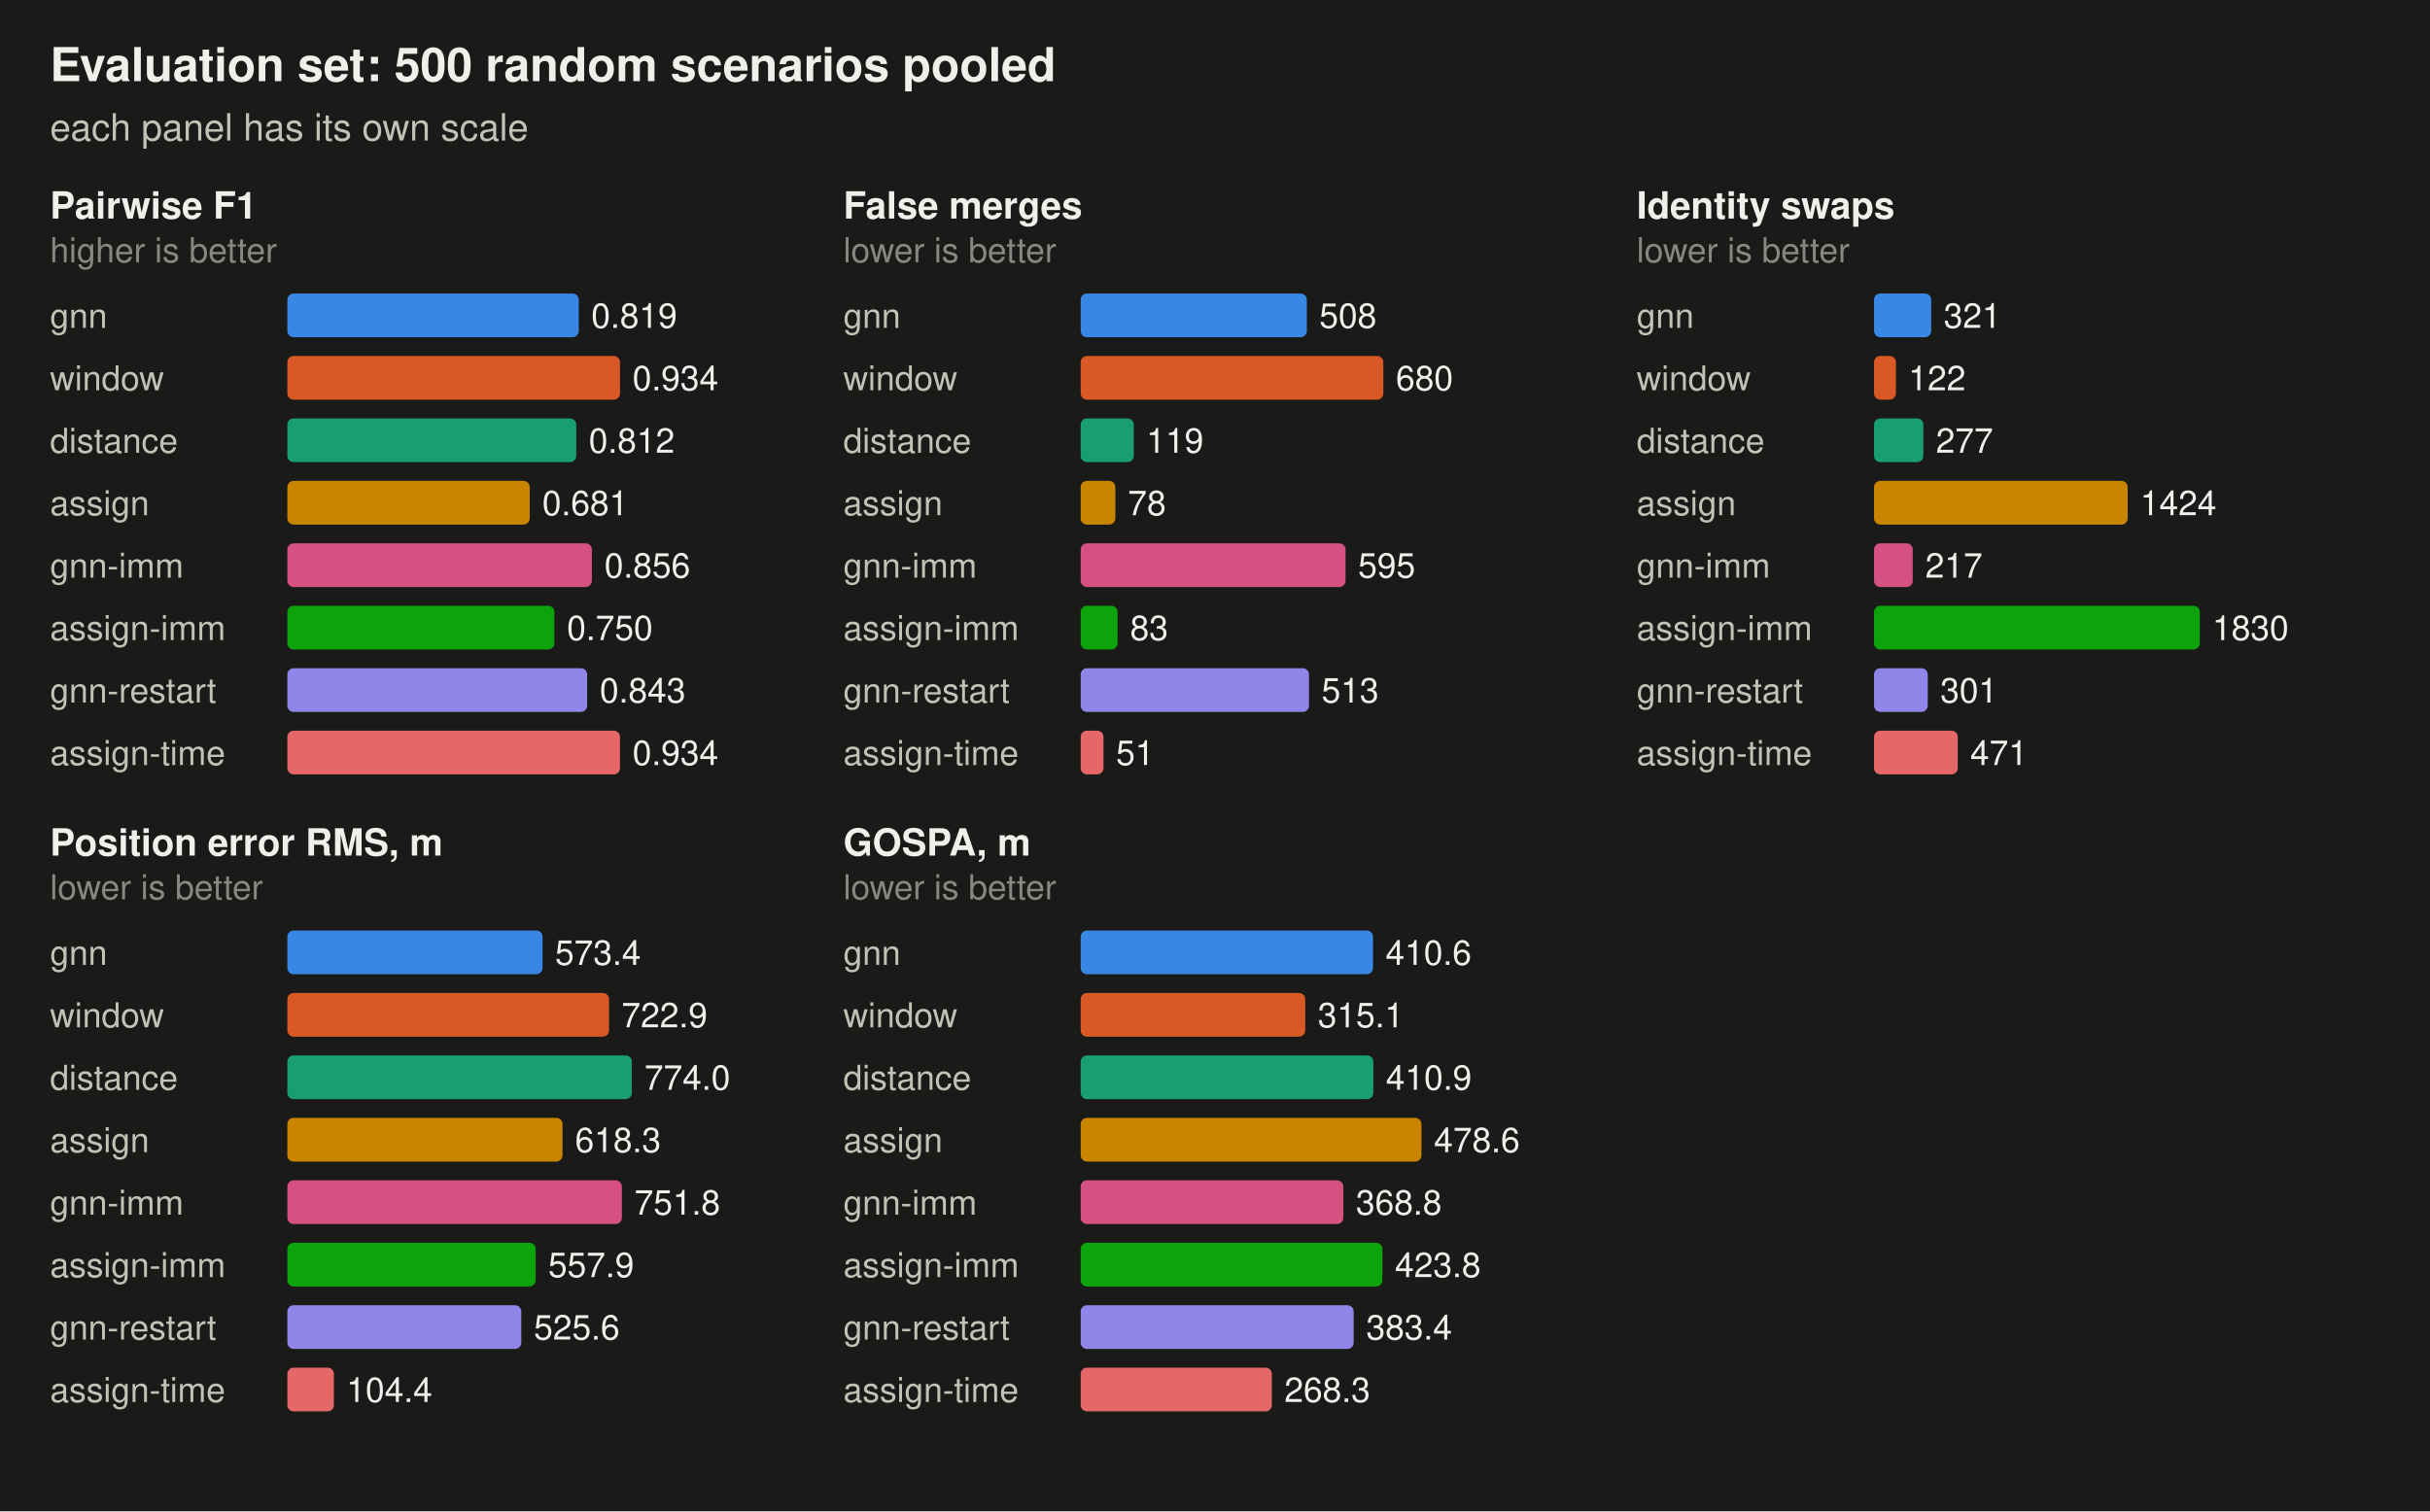
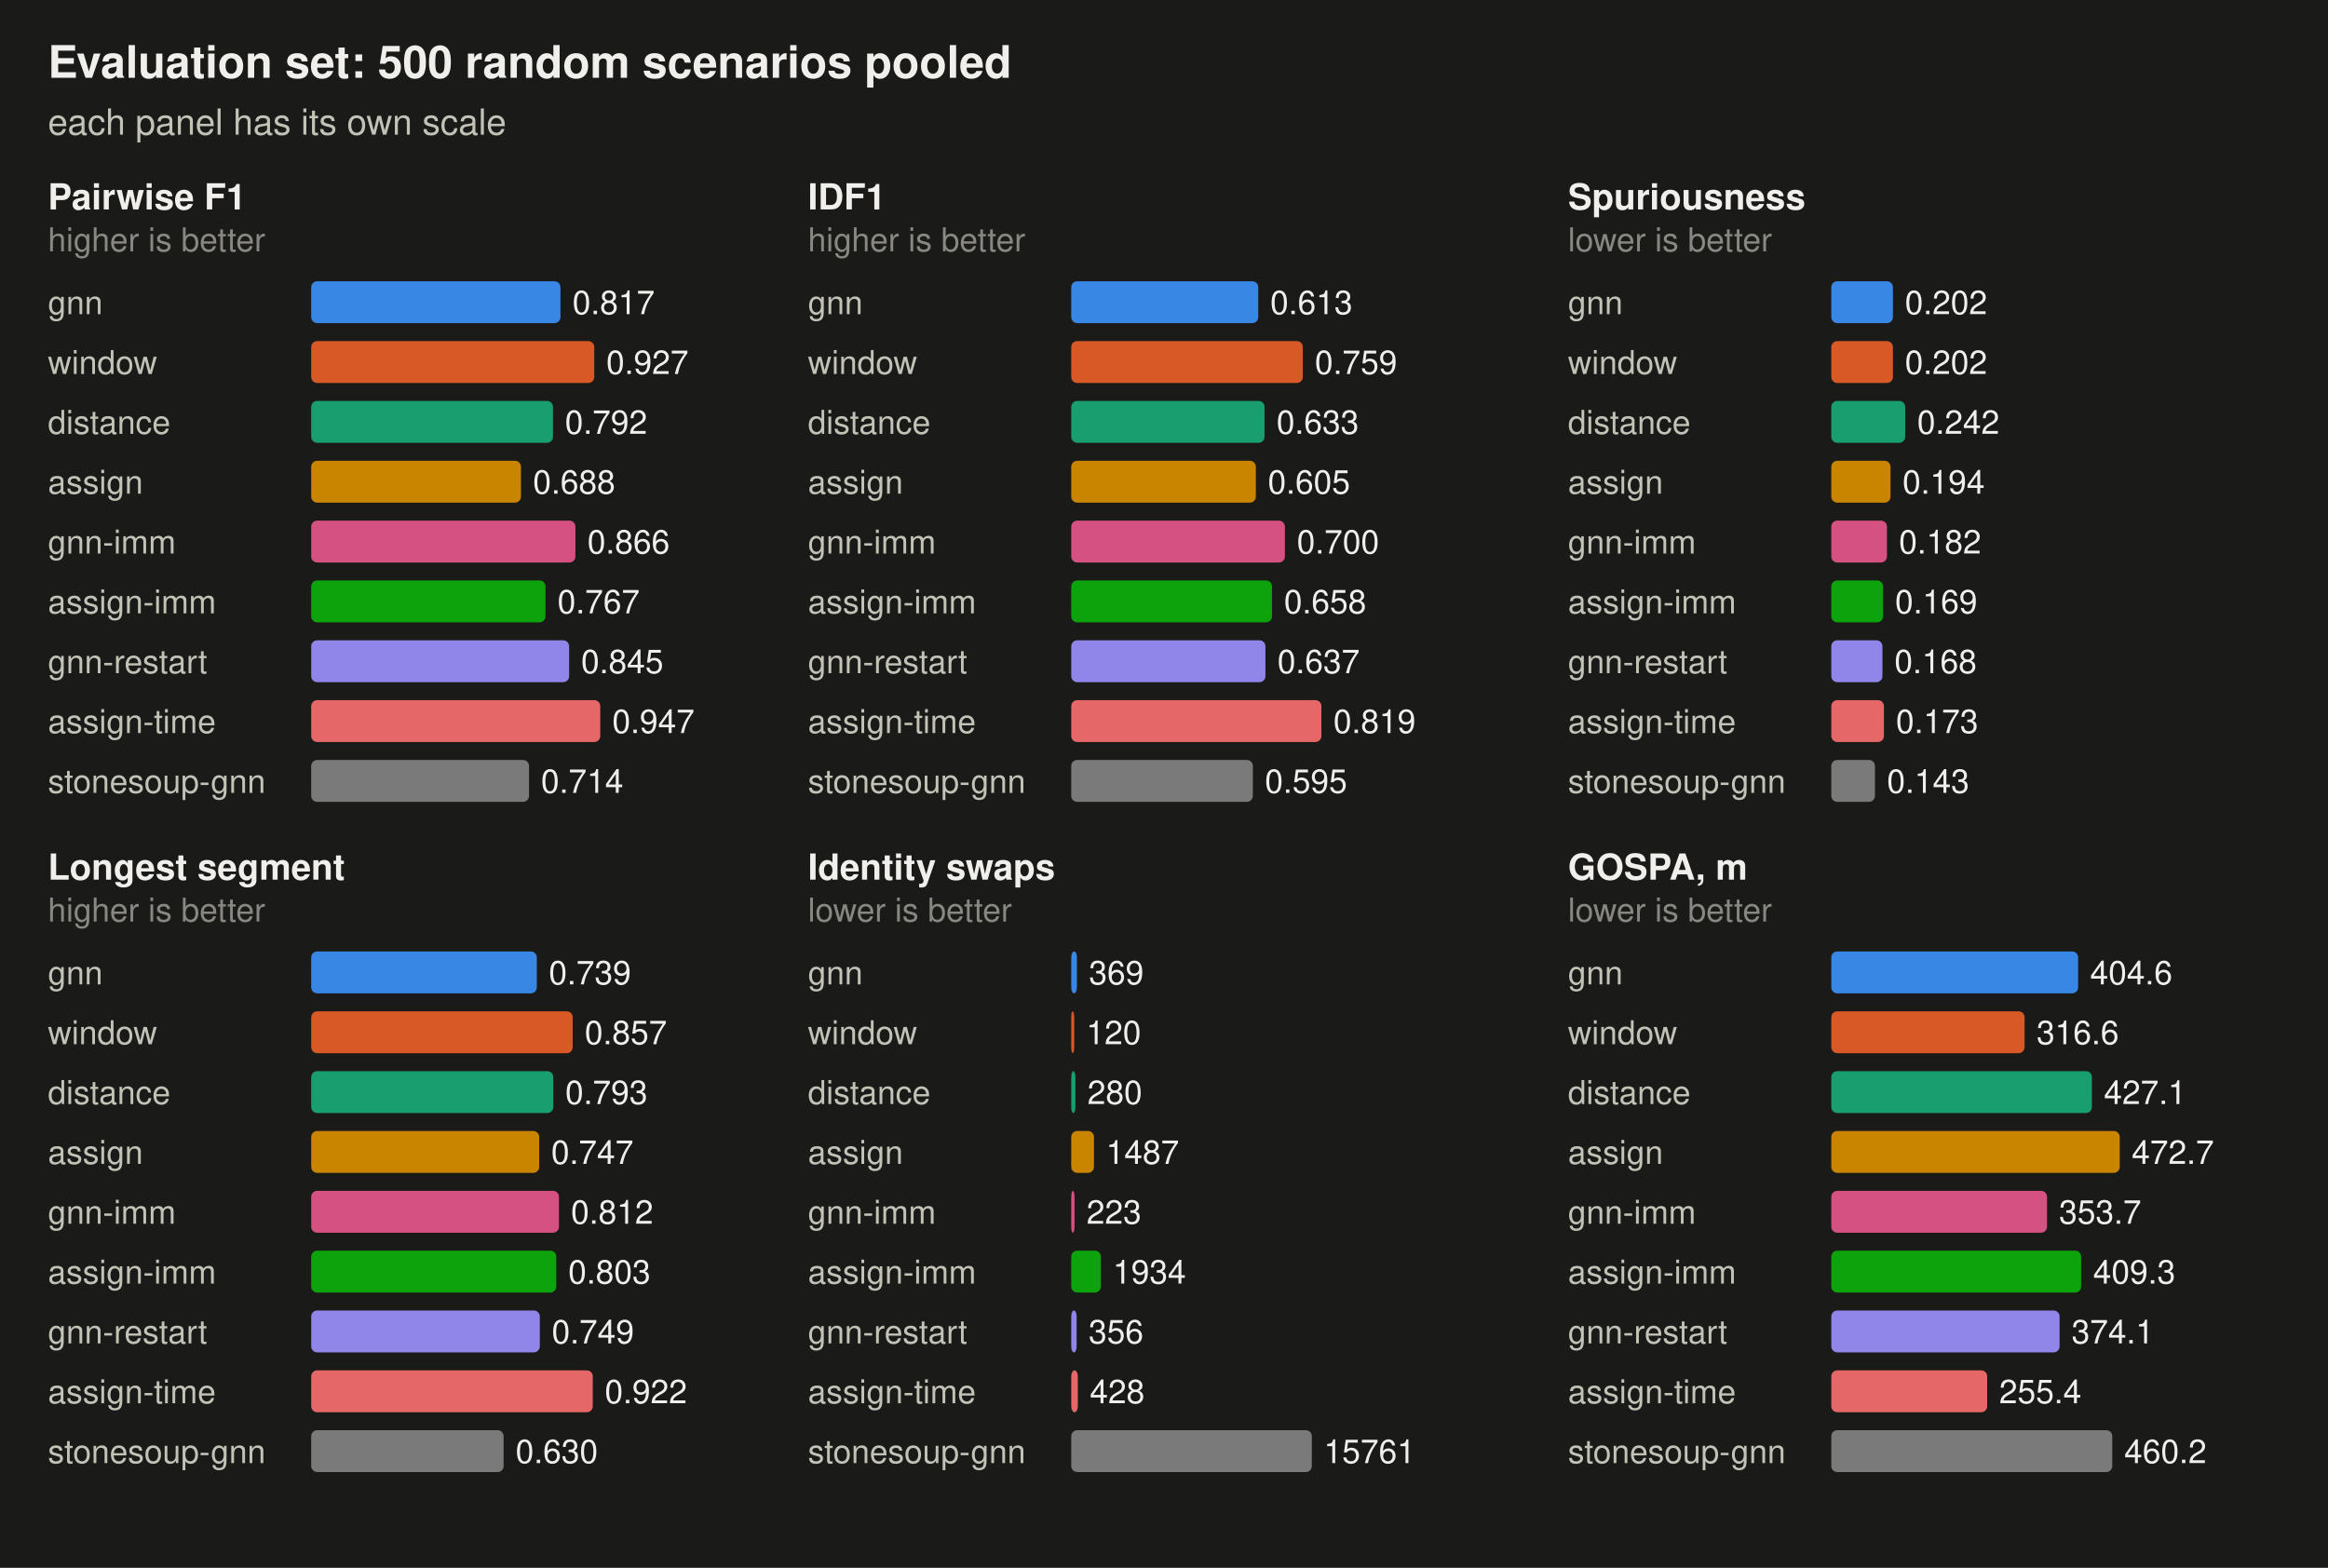
- <svg xmlns="http://www.w3.org/2000/svg" width="778" height="484" viewBox="0 0 778 484" font-family="-apple-system, BlinkMacSystemFont, 'Segoe UI', Helvetica, Arial, sans-serif" role="img" aria-label="Evaluation set: 500 random scenarios pooled">
+ <svg xmlns="http://www.w3.org/2000/svg" width="778" height="524" viewBox="0 0 778 524" font-family="-apple-system, BlinkMacSystemFont, 'Segoe UI', Helvetica, Arial, sans-serif" role="img" aria-label="Evaluation set: 500 random scenarios pooled">
  <rect width="100%" height="100%" fill="#1a1a19" />
  <text x="16" y="26" font-size="15" font-weight="600" fill="#f0efec">Evaluation set: 500 random scenarios pooled</text>
  <text x="16" y="45" font-size="12" fill="#c3c2b7">each panel has its own scale</text>
  <text x="16" y="70" font-size="12" font-weight="600" fill="#f0efec">Pairwise F1</text>
  <text x="16" y="84" font-size="11" fill="#898781">higher is better</text>
  <text x="16" y="105" font-size="11" fill="#c3c2b7">gnn</text>
-   <rect x="92" y="94" width="93.3" height="14" rx="2" fill="#3987e5" />
-   <text x="189.3" y="105" font-size="11" fill="#f0efec">0.819</text>
+   <rect x="104" y="94" width="83.3" height="14" rx="2" fill="#3987e5" />
+   <text x="191.3" y="105" font-size="11" fill="#f0efec">0.817</text>
  <text x="16" y="125" font-size="11" fill="#c3c2b7">window</text>
-   <rect x="92" y="114" width="106.5" height="14" rx="2" fill="#d95926" />
-   <text x="202.5" y="125" font-size="11" fill="#f0efec">0.934</text>
+   <rect x="104" y="114" width="94.6" height="14" rx="2" fill="#d95926" />
+   <text x="202.6" y="125" font-size="11" fill="#f0efec">0.927</text>
  <text x="16" y="145" font-size="11" fill="#c3c2b7">distance</text>
-   <rect x="92" y="134" width="92.5" height="14" rx="2" fill="#199e70" />
-   <text x="188.5" y="145" font-size="11" fill="#f0efec">0.812</text>
+   <rect x="104" y="134" width="80.8" height="14" rx="2" fill="#199e70" />
+   <text x="188.8" y="145" font-size="11" fill="#f0efec">0.792</text>
  <text x="16" y="165" font-size="11" fill="#c3c2b7">assign</text>
-   <rect x="92" y="154" width="77.6" height="14" rx="2" fill="#c98500" />
-   <text x="173.6" y="165" font-size="11" fill="#f0efec">0.681</text>
+   <rect x="104" y="154" width="70.1" height="14" rx="2" fill="#c98500" />
+   <text x="178.1" y="165" font-size="11" fill="#f0efec">0.688</text>
  <text x="16" y="185" font-size="11" fill="#c3c2b7">gnn-imm</text>
-   <rect x="92" y="174" width="97.5" height="14" rx="2" fill="#d55181" />
-   <text x="193.5" y="185" font-size="11" fill="#f0efec">0.856</text>
+   <rect x="104" y="174" width="88.3" height="14" rx="2" fill="#d55181" />
+   <text x="196.3" y="185" font-size="11" fill="#f0efec">0.866</text>
  <text x="16" y="205" font-size="11" fill="#c3c2b7">assign-imm</text>
-   <rect x="92" y="194" width="85.5" height="14" rx="2" fill="#0ca30c" />
-   <text x="181.5" y="205" font-size="11" fill="#f0efec">0.750</text>
+   <rect x="104" y="194" width="78.3" height="14" rx="2" fill="#0ca30c" />
+   <text x="186.3" y="205" font-size="11" fill="#f0efec">0.767</text>
  <text x="16" y="225" font-size="11" fill="#c3c2b7">gnn-restart</text>
-   <rect x="92" y="214" width="96.0" height="14" rx="2" fill="#9085e9" />
-   <text x="192.0" y="225" font-size="11" fill="#f0efec">0.843</text>
+   <rect x="104" y="214" width="86.2" height="14" rx="2" fill="#9085e9" />
+   <text x="194.2" y="225" font-size="11" fill="#f0efec">0.845</text>
  <text x="16" y="245" font-size="11" fill="#c3c2b7">assign-time</text>
-   <rect x="92" y="234" width="106.5" height="14" rx="2" fill="#e66767" />
-   <text x="202.5" y="245" font-size="11" fill="#f0efec">0.934</text>
-   <text x="270" y="70" font-size="12" font-weight="600" fill="#f0efec">False merges</text>
-   <text x="270" y="84" font-size="11" fill="#898781">lower is better</text>
+   <rect x="104" y="234" width="96.6" height="14" rx="2" fill="#e66767" />
+   <text x="204.6" y="245" font-size="11" fill="#f0efec">0.947</text>
+   <text x="16" y="265" font-size="11" fill="#c3c2b7">stonesoup-gnn</text>
+   <rect x="104" y="254" width="72.8" height="14" rx="2" fill="#7a7a7a" />
+   <text x="180.8" y="265" font-size="11" fill="#f0efec">0.714</text>
+   <text x="270" y="70" font-size="12" font-weight="600" fill="#f0efec">IDF1</text>
+   <text x="270" y="84" font-size="11" fill="#898781">higher is better</text>
  <text x="270" y="105" font-size="11" fill="#c3c2b7">gnn</text>
-   <rect x="346" y="94" width="72.4" height="14" rx="2" fill="#3987e5" />
-   <text x="422.4" y="105" font-size="11" fill="#f0efec">508</text>
+   <rect x="358" y="94" width="62.5" height="14" rx="2" fill="#3987e5" />
+   <text x="424.5" y="105" font-size="11" fill="#f0efec">0.613</text>
  <text x="270" y="125" font-size="11" fill="#c3c2b7">window</text>
-   <rect x="346" y="114" width="96.9" height="14" rx="2" fill="#d95926" />
-   <text x="446.9" y="125" font-size="11" fill="#f0efec">680</text>
+   <rect x="358" y="114" width="77.4" height="14" rx="2" fill="#d95926" />
+   <text x="439.4" y="125" font-size="11" fill="#f0efec">0.759</text>
  <text x="270" y="145" font-size="11" fill="#c3c2b7">distance</text>
-   <rect x="346" y="134" width="17.0" height="14" rx="2" fill="#199e70" />
-   <text x="367.0" y="145" font-size="11" fill="#f0efec">119</text>
+   <rect x="358" y="134" width="64.6" height="14" rx="2" fill="#199e70" />
+   <text x="426.6" y="145" font-size="11" fill="#f0efec">0.633</text>
  <text x="270" y="165" font-size="11" fill="#c3c2b7">assign</text>
-   <rect x="346" y="154" width="11.1" height="14" rx="2" fill="#c98500" />
-   <text x="361.1" y="165" font-size="11" fill="#f0efec">78</text>
+   <rect x="358" y="154" width="61.7" height="14" rx="2" fill="#c98500" />
+   <text x="423.7" y="165" font-size="11" fill="#f0efec">0.605</text>
  <text x="270" y="185" font-size="11" fill="#c3c2b7">gnn-imm</text>
-   <rect x="346" y="174" width="84.8" height="14" rx="2" fill="#d55181" />
-   <text x="434.8" y="185" font-size="11" fill="#f0efec">595</text>
+   <rect x="358" y="174" width="71.4" height="14" rx="2" fill="#d55181" />
+   <text x="433.4" y="185" font-size="11" fill="#f0efec">0.700</text>
  <text x="270" y="205" font-size="11" fill="#c3c2b7">assign-imm</text>
-   <rect x="346" y="194" width="11.8" height="14" rx="2" fill="#0ca30c" />
-   <text x="361.8" y="205" font-size="11" fill="#f0efec">83</text>
+   <rect x="358" y="194" width="67.1" height="14" rx="2" fill="#0ca30c" />
+   <text x="429.1" y="205" font-size="11" fill="#f0efec">0.658</text>
  <text x="270" y="225" font-size="11" fill="#c3c2b7">gnn-restart</text>
-   <rect x="346" y="214" width="73.1" height="14" rx="2" fill="#9085e9" />
-   <text x="423.1" y="225" font-size="11" fill="#f0efec">513</text>
+   <rect x="358" y="214" width="64.9" height="14" rx="2" fill="#9085e9" />
+   <text x="426.9" y="225" font-size="11" fill="#f0efec">0.637</text>
  <text x="270" y="245" font-size="11" fill="#c3c2b7">assign-time</text>
-   <rect x="346" y="234" width="7.3" height="14" rx="2" fill="#e66767" />
-   <text x="357.3" y="245" font-size="11" fill="#f0efec">51</text>
-   <text x="524" y="70" font-size="12" font-weight="600" fill="#f0efec">Identity swaps</text>
+   <rect x="358" y="234" width="83.6" height="14" rx="2" fill="#e66767" />
+   <text x="445.6" y="245" font-size="11" fill="#f0efec">0.819</text>
+   <text x="270" y="265" font-size="11" fill="#c3c2b7">stonesoup-gnn</text>
+   <rect x="358" y="254" width="60.7" height="14" rx="2" fill="#7a7a7a" />
+   <text x="422.7" y="265" font-size="11" fill="#f0efec">0.595</text>
+   <text x="524" y="70" font-size="12" font-weight="600" fill="#f0efec">Spuriousness</text>
  <text x="524" y="84" font-size="11" fill="#898781">lower is better</text>
  <text x="524" y="105" font-size="11" fill="#c3c2b7">gnn</text>
-   <rect x="600" y="94" width="18.3" height="14" rx="2" fill="#3987e5" />
-   <text x="622.3" y="105" font-size="11" fill="#f0efec">321</text>
+   <rect x="612" y="94" width="20.6" height="14" rx="2" fill="#3987e5" />
+   <text x="636.6" y="105" font-size="11" fill="#f0efec">0.202</text>
  <text x="524" y="125" font-size="11" fill="#c3c2b7">window</text>
-   <rect x="600" y="114" width="7.0" height="14" rx="2" fill="#d95926" />
-   <text x="611.0" y="125" font-size="11" fill="#f0efec">122</text>
+   <rect x="612" y="114" width="20.6" height="14" rx="2" fill="#d95926" />
+   <text x="636.6" y="125" font-size="11" fill="#f0efec">0.202</text>
  <text x="524" y="145" font-size="11" fill="#c3c2b7">distance</text>
-   <rect x="600" y="134" width="15.8" height="14" rx="2" fill="#199e70" />
-   <text x="619.8" y="145" font-size="11" fill="#f0efec">277</text>
+   <rect x="612" y="134" width="24.7" height="14" rx="2" fill="#199e70" />
+   <text x="640.7" y="145" font-size="11" fill="#f0efec">0.242</text>
  <text x="524" y="165" font-size="11" fill="#c3c2b7">assign</text>
-   <rect x="600" y="154" width="81.2" height="14" rx="2" fill="#c98500" />
-   <text x="685.2" y="165" font-size="11" fill="#f0efec">1424</text>
+   <rect x="612" y="154" width="19.8" height="14" rx="2" fill="#c98500" />
+   <text x="635.8" y="165" font-size="11" fill="#f0efec">0.194</text>
  <text x="524" y="185" font-size="11" fill="#c3c2b7">gnn-imm</text>
-   <rect x="600" y="174" width="12.4" height="14" rx="2" fill="#d55181" />
-   <text x="616.4" y="185" font-size="11" fill="#f0efec">217</text>
+   <rect x="612" y="174" width="18.6" height="14" rx="2" fill="#d55181" />
+   <text x="634.6" y="185" font-size="11" fill="#f0efec">0.182</text>
  <text x="524" y="205" font-size="11" fill="#c3c2b7">assign-imm</text>
-   <rect x="600" y="194" width="104.3" height="14" rx="2" fill="#0ca30c" />
-   <text x="708.3" y="205" font-size="11" fill="#f0efec">1830</text>
+   <rect x="612" y="194" width="17.3" height="14" rx="2" fill="#0ca30c" />
+   <text x="633.3" y="205" font-size="11" fill="#f0efec">0.169</text>
  <text x="524" y="225" font-size="11" fill="#c3c2b7">gnn-restart</text>
-   <rect x="600" y="214" width="17.2" height="14" rx="2" fill="#9085e9" />
-   <text x="621.2" y="225" font-size="11" fill="#f0efec">301</text>
+   <rect x="612" y="214" width="17.1" height="14" rx="2" fill="#9085e9" />
+   <text x="633.1" y="225" font-size="11" fill="#f0efec">0.168</text>
  <text x="524" y="245" font-size="11" fill="#c3c2b7">assign-time</text>
-   <rect x="600" y="234" width="26.8" height="14" rx="2" fill="#e66767" />
-   <text x="630.8" y="245" font-size="11" fill="#f0efec">471</text>
-   <text x="16" y="274" font-size="12" font-weight="600" fill="#f0efec">Position error RMS, m</text>
-   <text x="16" y="288" font-size="11" fill="#898781">lower is better</text>
-   <text x="16" y="309" font-size="11" fill="#c3c2b7">gnn</text>
-   <rect x="92" y="298" width="81.7" height="14" rx="2" fill="#3987e5" />
-   <text x="177.7" y="309" font-size="11" fill="#f0efec">573.4</text>
-   <text x="16" y="329" font-size="11" fill="#c3c2b7">window</text>
-   <rect x="92" y="318" width="103.0" height="14" rx="2" fill="#d95926" />
-   <text x="199.0" y="329" font-size="11" fill="#f0efec">722.9</text>
-   <text x="16" y="349" font-size="11" fill="#c3c2b7">distance</text>
-   <rect x="92" y="338" width="110.3" height="14" rx="2" fill="#199e70" />
-   <text x="206.3" y="349" font-size="11" fill="#f0efec">774.0</text>
-   <text x="16" y="369" font-size="11" fill="#c3c2b7">assign</text>
-   <rect x="92" y="358" width="88.1" height="14" rx="2" fill="#c98500" />
-   <text x="184.1" y="369" font-size="11" fill="#f0efec">618.3</text>
-   <text x="16" y="389" font-size="11" fill="#c3c2b7">gnn-imm</text>
-   <rect x="92" y="378" width="107.1" height="14" rx="2" fill="#d55181" />
-   <text x="203.1" y="389" font-size="11" fill="#f0efec">751.8</text>
-   <text x="16" y="409" font-size="11" fill="#c3c2b7">assign-imm</text>
-   <rect x="92" y="398" width="79.5" height="14" rx="2" fill="#0ca30c" />
-   <text x="175.5" y="409" font-size="11" fill="#f0efec">557.9</text>
-   <text x="16" y="429" font-size="11" fill="#c3c2b7">gnn-restart</text>
-   <rect x="92" y="418" width="74.9" height="14" rx="2" fill="#9085e9" />
-   <text x="170.9" y="429" font-size="11" fill="#f0efec">525.6</text>
-   <text x="16" y="449" font-size="11" fill="#c3c2b7">assign-time</text>
-   <rect x="92" y="438" width="14.9" height="14" rx="2" fill="#e66767" />
-   <text x="110.9" y="449" font-size="11" fill="#f0efec">104.4</text>
-   <text x="270" y="274" font-size="12" font-weight="600" fill="#f0efec">GOSPA, m</text>
-   <text x="270" y="288" font-size="11" fill="#898781">lower is better</text>
-   <text x="270" y="309" font-size="11" fill="#c3c2b7">gnn</text>
-   <rect x="346" y="298" width="93.6" height="14" rx="2" fill="#3987e5" />
-   <text x="443.6" y="309" font-size="11" fill="#f0efec">410.6</text>
-   <text x="270" y="329" font-size="11" fill="#c3c2b7">window</text>
-   <rect x="346" y="318" width="71.9" height="14" rx="2" fill="#d95926" />
-   <text x="421.9" y="329" font-size="11" fill="#f0efec">315.1</text>
-   <text x="270" y="349" font-size="11" fill="#c3c2b7">distance</text>
-   <rect x="346" y="338" width="93.7" height="14" rx="2" fill="#199e70" />
-   <text x="443.7" y="349" font-size="11" fill="#f0efec">410.9</text>
-   <text x="270" y="369" font-size="11" fill="#c3c2b7">assign</text>
-   <rect x="346" y="358" width="109.1" height="14" rx="2" fill="#c98500" />
-   <text x="459.1" y="369" font-size="11" fill="#f0efec">478.6</text>
-   <text x="270" y="389" font-size="11" fill="#c3c2b7">gnn-imm</text>
-   <rect x="346" y="378" width="84.1" height="14" rx="2" fill="#d55181" />
-   <text x="434.1" y="389" font-size="11" fill="#f0efec">368.8</text>
-   <text x="270" y="409" font-size="11" fill="#c3c2b7">assign-imm</text>
-   <rect x="346" y="398" width="96.6" height="14" rx="2" fill="#0ca30c" />
-   <text x="446.6" y="409" font-size="11" fill="#f0efec">423.8</text>
-   <text x="270" y="429" font-size="11" fill="#c3c2b7">gnn-restart</text>
-   <rect x="346" y="418" width="87.4" height="14" rx="2" fill="#9085e9" />
-   <text x="437.4" y="429" font-size="11" fill="#f0efec">383.4</text>
-   <text x="270" y="449" font-size="11" fill="#c3c2b7">assign-time</text>
-   <rect x="346" y="438" width="61.2" height="14" rx="2" fill="#e66767" />
-   <text x="411.2" y="449" font-size="11" fill="#f0efec">268.3</text>
+   <rect x="612" y="234" width="17.6" height="14" rx="2" fill="#e66767" />
+   <text x="633.6" y="245" font-size="11" fill="#f0efec">0.173</text>
+   <text x="524" y="265" font-size="11" fill="#c3c2b7">stonesoup-gnn</text>
+   <rect x="612" y="254" width="14.6" height="14" rx="2" fill="#7a7a7a" />
+   <text x="630.6" y="265" font-size="11" fill="#f0efec">0.143</text>
+   <text x="16" y="294" font-size="12" font-weight="600" fill="#f0efec">Longest segment</text>
+   <text x="16" y="308" font-size="11" fill="#898781">higher is better</text>
+   <text x="16" y="329" font-size="11" fill="#c3c2b7">gnn</text>
+   <rect x="104" y="318" width="75.4" height="14" rx="2" fill="#3987e5" />
+   <text x="183.4" y="329" font-size="11" fill="#f0efec">0.739</text>
+   <text x="16" y="349" font-size="11" fill="#c3c2b7">window</text>
+   <rect x="104" y="338" width="87.4" height="14" rx="2" fill="#d95926" />
+   <text x="195.4" y="349" font-size="11" fill="#f0efec">0.857</text>
+   <text x="16" y="369" font-size="11" fill="#c3c2b7">distance</text>
+   <rect x="104" y="358" width="80.9" height="14" rx="2" fill="#199e70" />
+   <text x="188.9" y="369" font-size="11" fill="#f0efec">0.793</text>
+   <text x="16" y="389" font-size="11" fill="#c3c2b7">assign</text>
+   <rect x="104" y="378" width="76.2" height="14" rx="2" fill="#c98500" />
+   <text x="184.2" y="389" font-size="11" fill="#f0efec">0.747</text>
+   <text x="16" y="409" font-size="11" fill="#c3c2b7">gnn-imm</text>
+   <rect x="104" y="398" width="82.8" height="14" rx="2" fill="#d55181" />
+   <text x="190.8" y="409" font-size="11" fill="#f0efec">0.812</text>
+   <text x="16" y="429" font-size="11" fill="#c3c2b7">assign-imm</text>
+   <rect x="104" y="418" width="81.9" height="14" rx="2" fill="#0ca30c" />
+   <text x="189.9" y="429" font-size="11" fill="#f0efec">0.803</text>
+   <text x="16" y="449" font-size="11" fill="#c3c2b7">gnn-restart</text>
+   <rect x="104" y="438" width="76.4" height="14" rx="2" fill="#9085e9" />
+   <text x="184.4" y="449" font-size="11" fill="#f0efec">0.749</text>
+   <text x="16" y="469" font-size="11" fill="#c3c2b7">assign-time</text>
+   <rect x="104" y="458" width="94.1" height="14" rx="2" fill="#e66767" />
+   <text x="202.1" y="469" font-size="11" fill="#f0efec">0.922</text>
+   <text x="16" y="489" font-size="11" fill="#c3c2b7">stonesoup-gnn</text>
+   <rect x="104" y="478" width="64.3" height="14" rx="2" fill="#7a7a7a" />
+   <text x="172.3" y="489" font-size="11" fill="#f0efec">0.630</text>
+   <text x="270" y="294" font-size="12" font-weight="600" fill="#f0efec">Identity swaps</text>
+   <text x="270" y="308" font-size="11" fill="#898781">lower is better</text>
+   <text x="270" y="329" font-size="11" fill="#c3c2b7">gnn</text>
+   <rect x="358" y="318" width="1.9" height="14" rx="2" fill="#3987e5" />
+   <text x="363.9" y="329" font-size="11" fill="#f0efec">369</text>
+   <text x="270" y="349" font-size="11" fill="#c3c2b7">window</text>
+   <rect x="358" y="338" width="1.0" height="14" rx="2" fill="#d95926" />
+   <text x="363.0" y="349" font-size="11" fill="#f0efec">120</text>
+   <text x="270" y="369" font-size="11" fill="#c3c2b7">distance</text>
+   <rect x="358" y="358" width="1.4" height="14" rx="2" fill="#199e70" />
+   <text x="363.4" y="369" font-size="11" fill="#f0efec">280</text>
+   <text x="270" y="389" font-size="11" fill="#c3c2b7">assign</text>
+   <rect x="358" y="378" width="7.6" height="14" rx="2" fill="#c98500" />
+   <text x="369.6" y="389" font-size="11" fill="#f0efec">1487</text>
+   <text x="270" y="409" font-size="11" fill="#c3c2b7">gnn-imm</text>
+   <rect x="358" y="398" width="1.1" height="14" rx="2" fill="#d55181" />
+   <text x="363.1" y="409" font-size="11" fill="#f0efec">223</text>
+   <text x="270" y="429" font-size="11" fill="#c3c2b7">assign-imm</text>
+   <rect x="358" y="418" width="9.9" height="14" rx="2" fill="#0ca30c" />
+   <text x="371.9" y="429" font-size="11" fill="#f0efec">1934</text>
+   <text x="270" y="449" font-size="11" fill="#c3c2b7">gnn-restart</text>
+   <rect x="358" y="438" width="1.8" height="14" rx="2" fill="#9085e9" />
+   <text x="363.8" y="449" font-size="11" fill="#f0efec">356</text>
+   <text x="270" y="469" font-size="11" fill="#c3c2b7">assign-time</text>
+   <rect x="358" y="458" width="2.2" height="14" rx="2" fill="#e66767" />
+   <text x="364.2" y="469" font-size="11" fill="#f0efec">428</text>
+   <text x="270" y="489" font-size="11" fill="#c3c2b7">stonesoup-gnn</text>
+   <rect x="358" y="478" width="80.4" height="14" rx="2" fill="#7a7a7a" />
+   <text x="442.4" y="489" font-size="11" fill="#f0efec">15761</text>
+   <text x="524" y="294" font-size="12" font-weight="600" fill="#f0efec">GOSPA, m</text>
+   <text x="524" y="308" font-size="11" fill="#898781">lower is better</text>
+   <text x="524" y="329" font-size="11" fill="#c3c2b7">gnn</text>
+   <rect x="612" y="318" width="82.5" height="14" rx="2" fill="#3987e5" />
+   <text x="698.5" y="329" font-size="11" fill="#f0efec">404.6</text>
+   <text x="524" y="349" font-size="11" fill="#c3c2b7">window</text>
+   <rect x="612" y="338" width="64.6" height="14" rx="2" fill="#d95926" />
+   <text x="680.6" y="349" font-size="11" fill="#f0efec">316.6</text>
+   <text x="524" y="369" font-size="11" fill="#c3c2b7">distance</text>
+   <rect x="612" y="358" width="87.1" height="14" rx="2" fill="#199e70" />
+   <text x="703.1" y="369" font-size="11" fill="#f0efec">427.1</text>
+   <text x="524" y="389" font-size="11" fill="#c3c2b7">assign</text>
+   <rect x="612" y="378" width="96.4" height="14" rx="2" fill="#c98500" />
+   <text x="712.4" y="389" font-size="11" fill="#f0efec">472.7</text>
+   <text x="524" y="409" font-size="11" fill="#c3c2b7">gnn-imm</text>
+   <rect x="612" y="398" width="72.1" height="14" rx="2" fill="#d55181" />
+   <text x="688.1" y="409" font-size="11" fill="#f0efec">353.7</text>
+   <text x="524" y="429" font-size="11" fill="#c3c2b7">assign-imm</text>
+   <rect x="612" y="418" width="83.5" height="14" rx="2" fill="#0ca30c" />
+   <text x="699.5" y="429" font-size="11" fill="#f0efec">409.3</text>
+   <text x="524" y="449" font-size="11" fill="#c3c2b7">gnn-restart</text>
+   <rect x="612" y="438" width="76.3" height="14" rx="2" fill="#9085e9" />
+   <text x="692.3" y="449" font-size="11" fill="#f0efec">374.1</text>
+   <text x="524" y="469" font-size="11" fill="#c3c2b7">assign-time</text>
+   <rect x="612" y="458" width="52.1" height="14" rx="2" fill="#e66767" />
+   <text x="668.1" y="469" font-size="11" fill="#f0efec">255.4</text>
+   <text x="524" y="489" font-size="11" fill="#c3c2b7">stonesoup-gnn</text>
+   <rect x="612" y="478" width="93.9" height="14" rx="2" fill="#7a7a7a" />
+   <text x="709.9" y="489" font-size="11" fill="#f0efec">460.2</text>
</svg>
